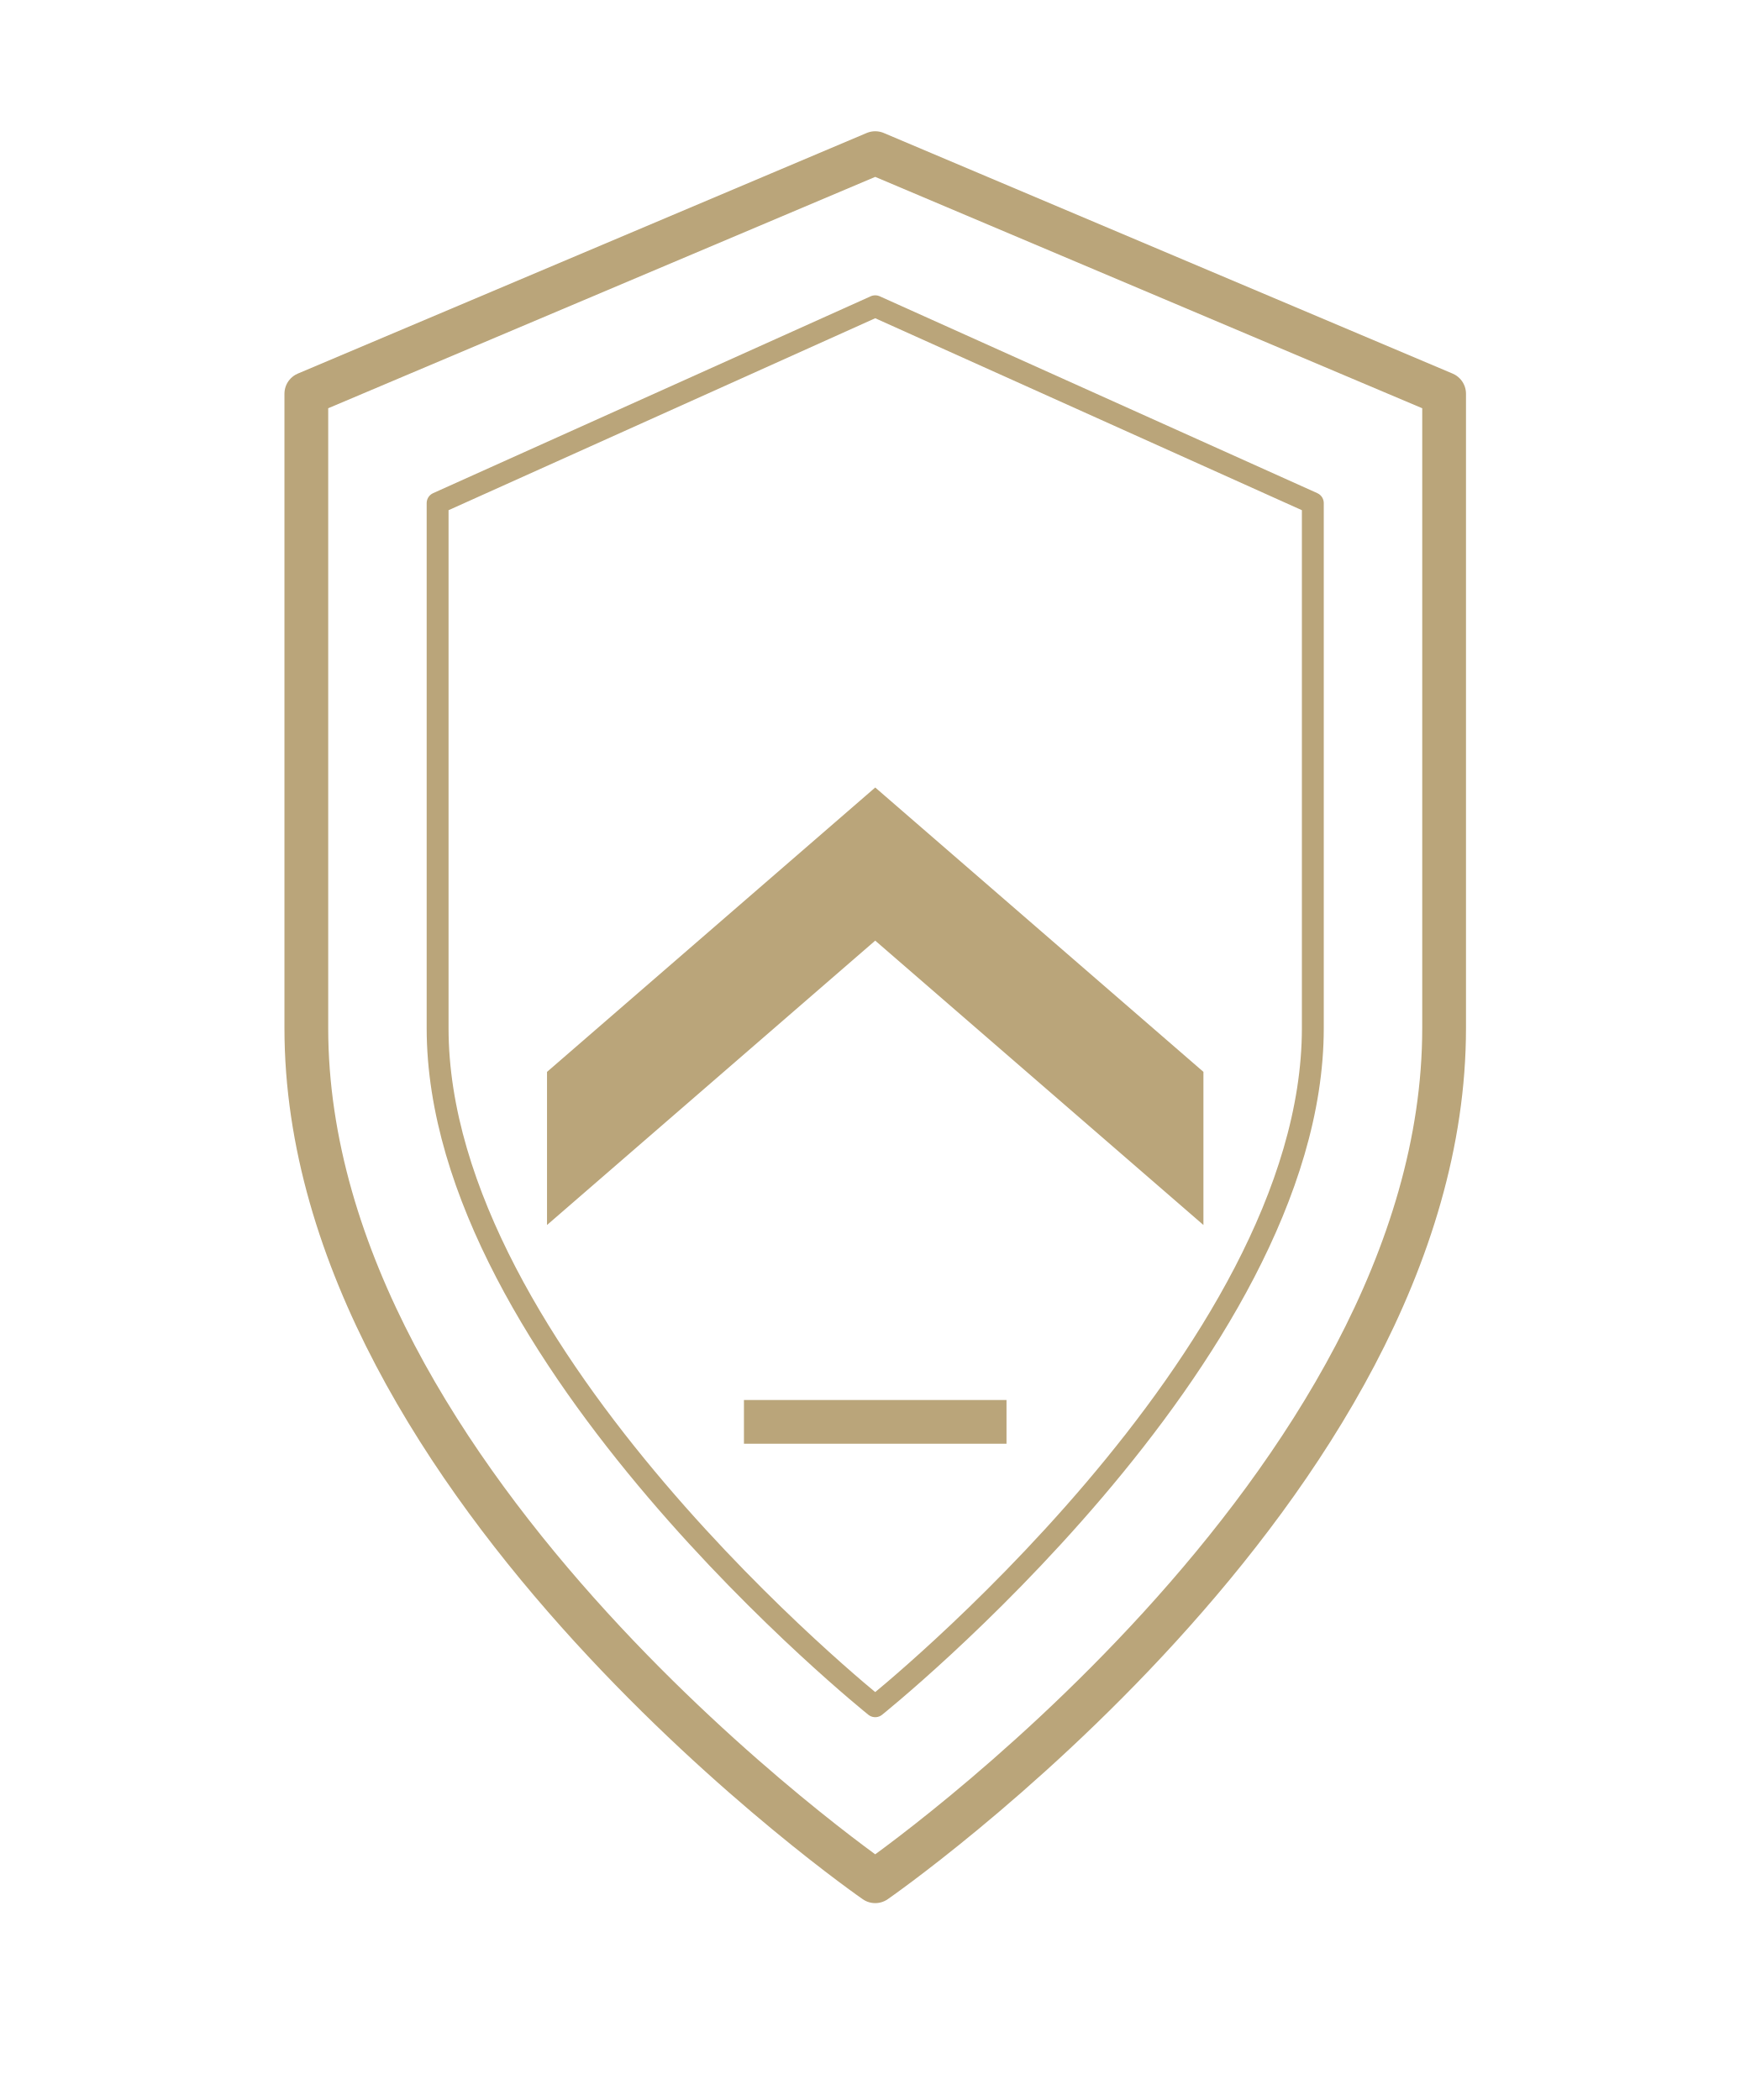
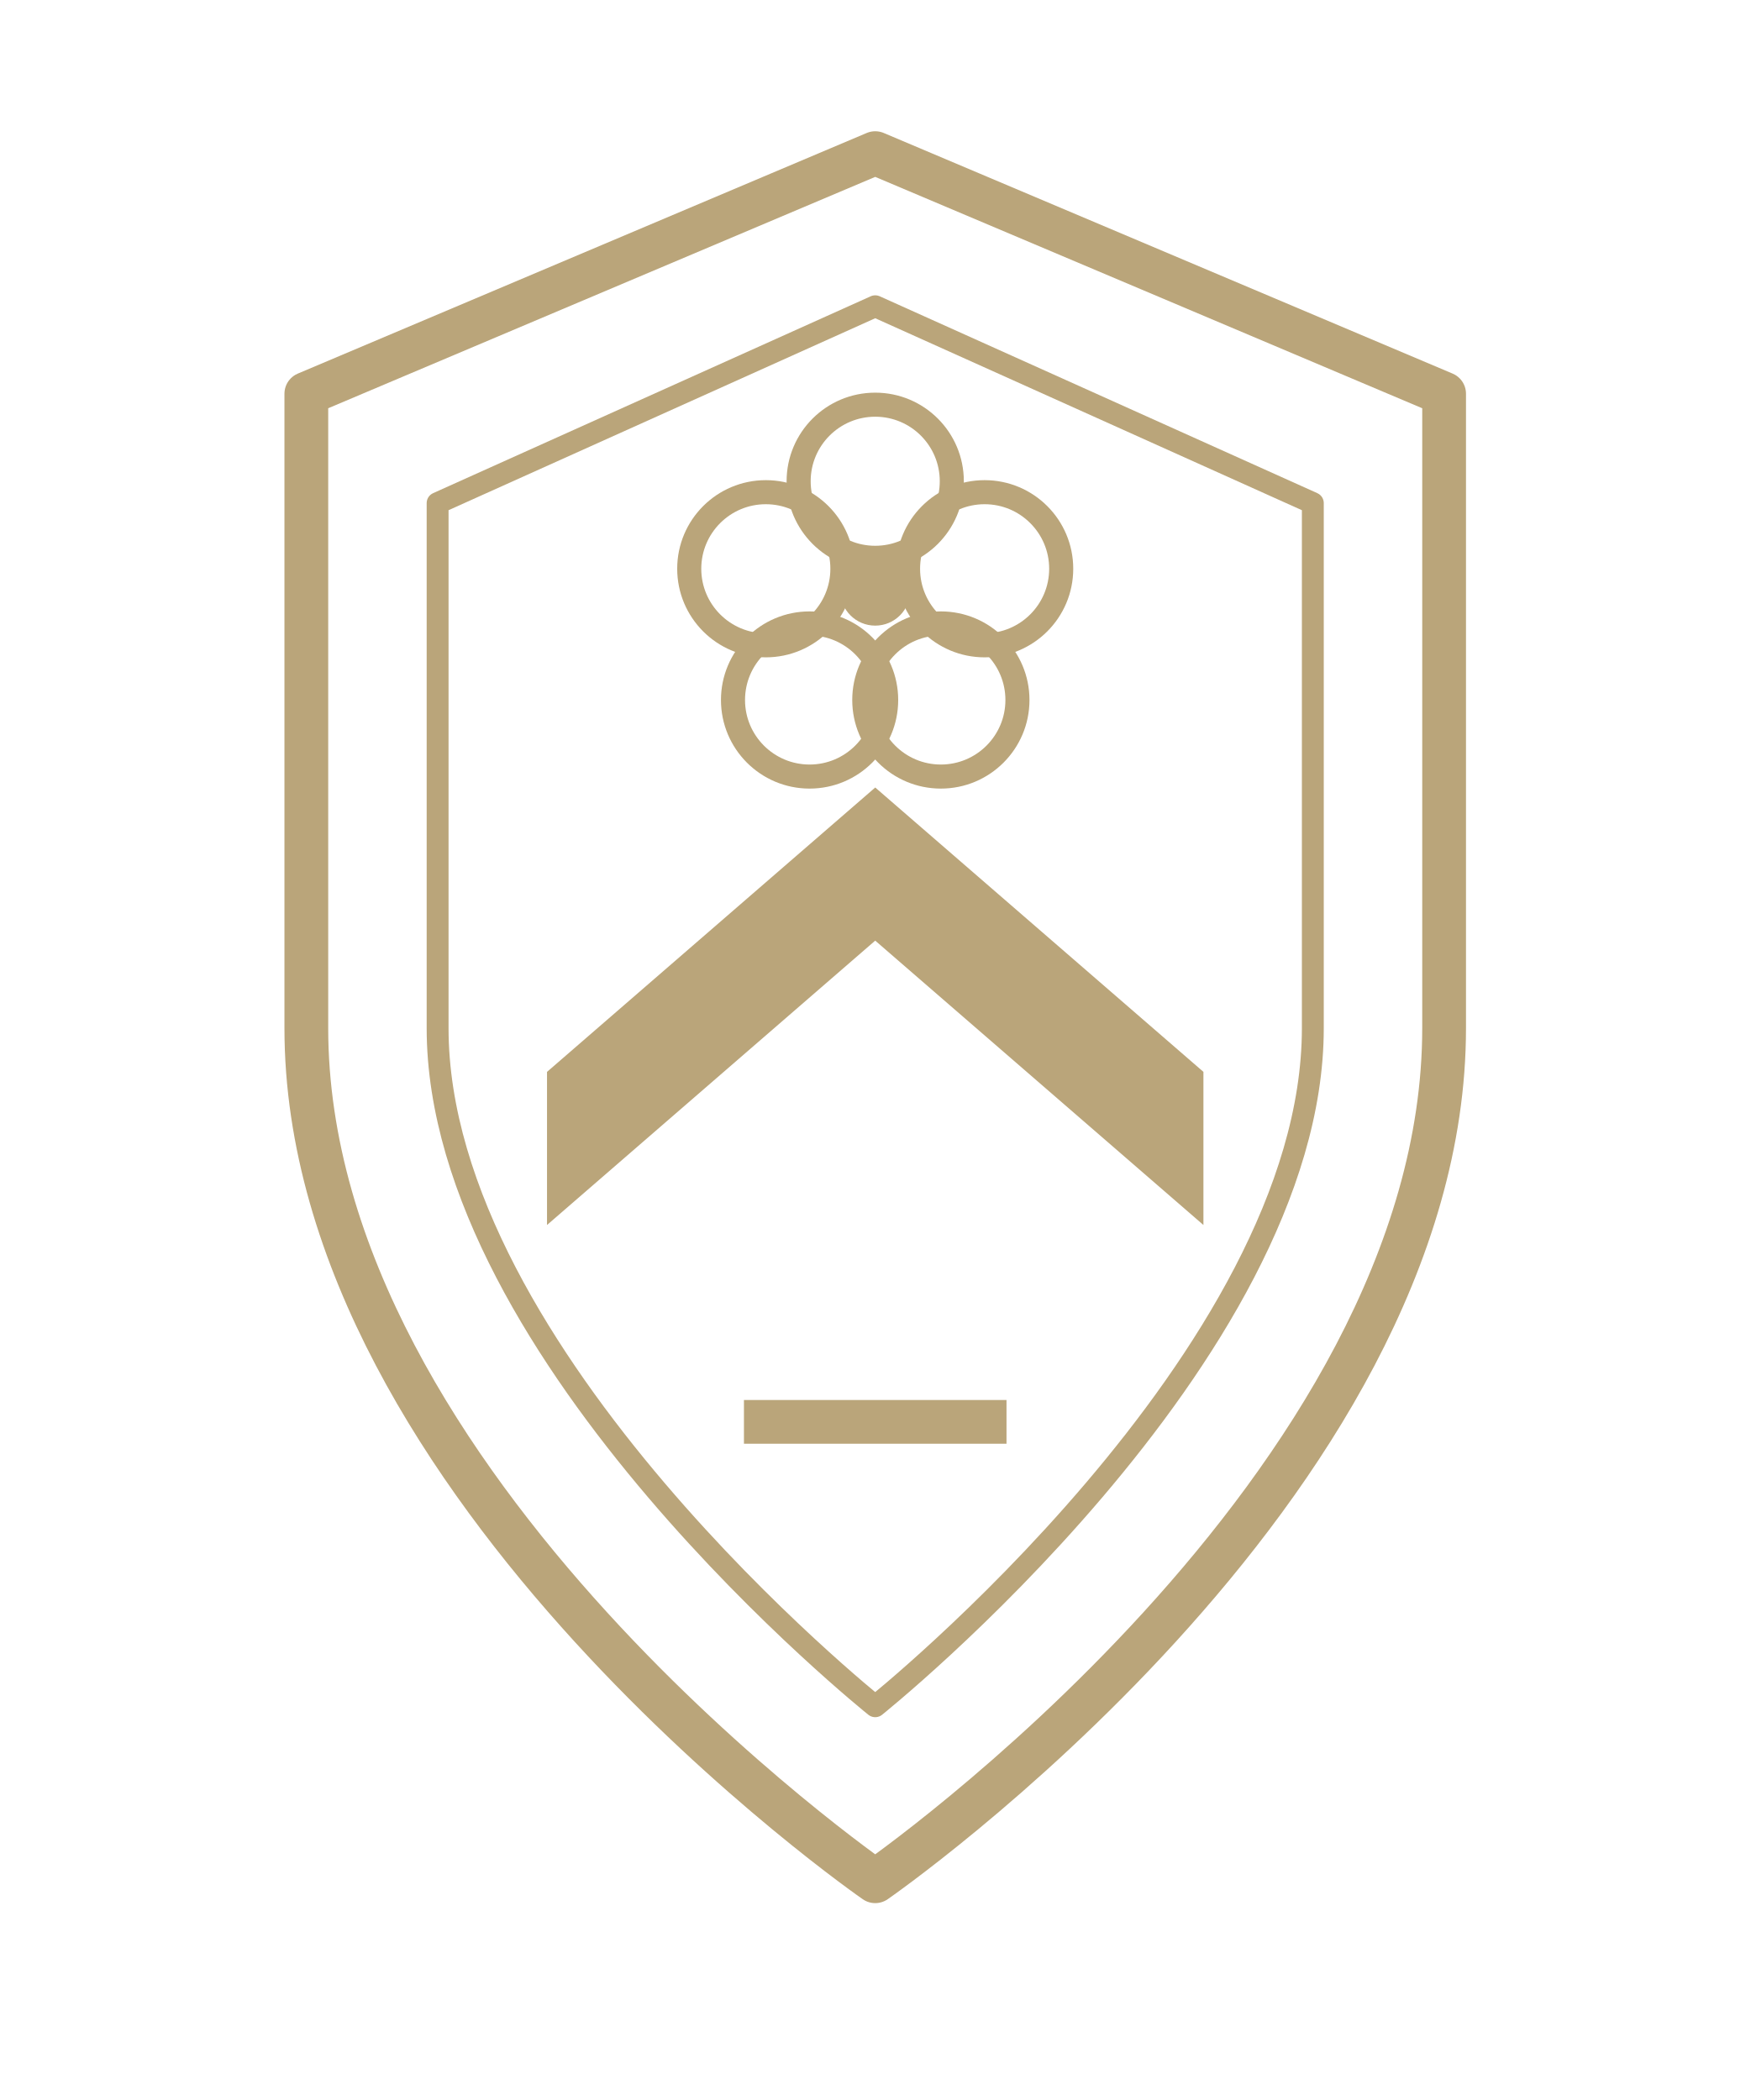
<svg xmlns="http://www.w3.org/2000/svg" viewBox="0 0 80 96">
  <g fill="none" stroke="#baa57a" stroke-width="2" stroke-linejoin="round">
    <path d="M40 7 66 18v29c0 21-26 39-26 39S14 68 14 47V18Z" />
    <path d="M40 14 60 23v24c0 15-20 31-20 31S20 62 20 47V23Z" stroke-width="1" />
+     <g stroke-width="1.1">
+       <circle cx="40" cy="22" r="3.5" />
+       <circle cx="45" cy="26" r="3.5" />
+       <circle cx="43" cy="32" r="3.5" />
+       <circle cx="37" cy="32" r="3.5" />
+       <circle cx="35" cy="26" r="3.5" />
+       <circle cx="40" cy="27" r="1.6" fill="#baa57a" stroke="none" />
+     </g>
    <path d="m25 49 15-13 15 13v7L40 43 25 56Z" fill="#baa57a" stroke="none" />
    <path d="M34 65h12" />
  </g>
</svg>
